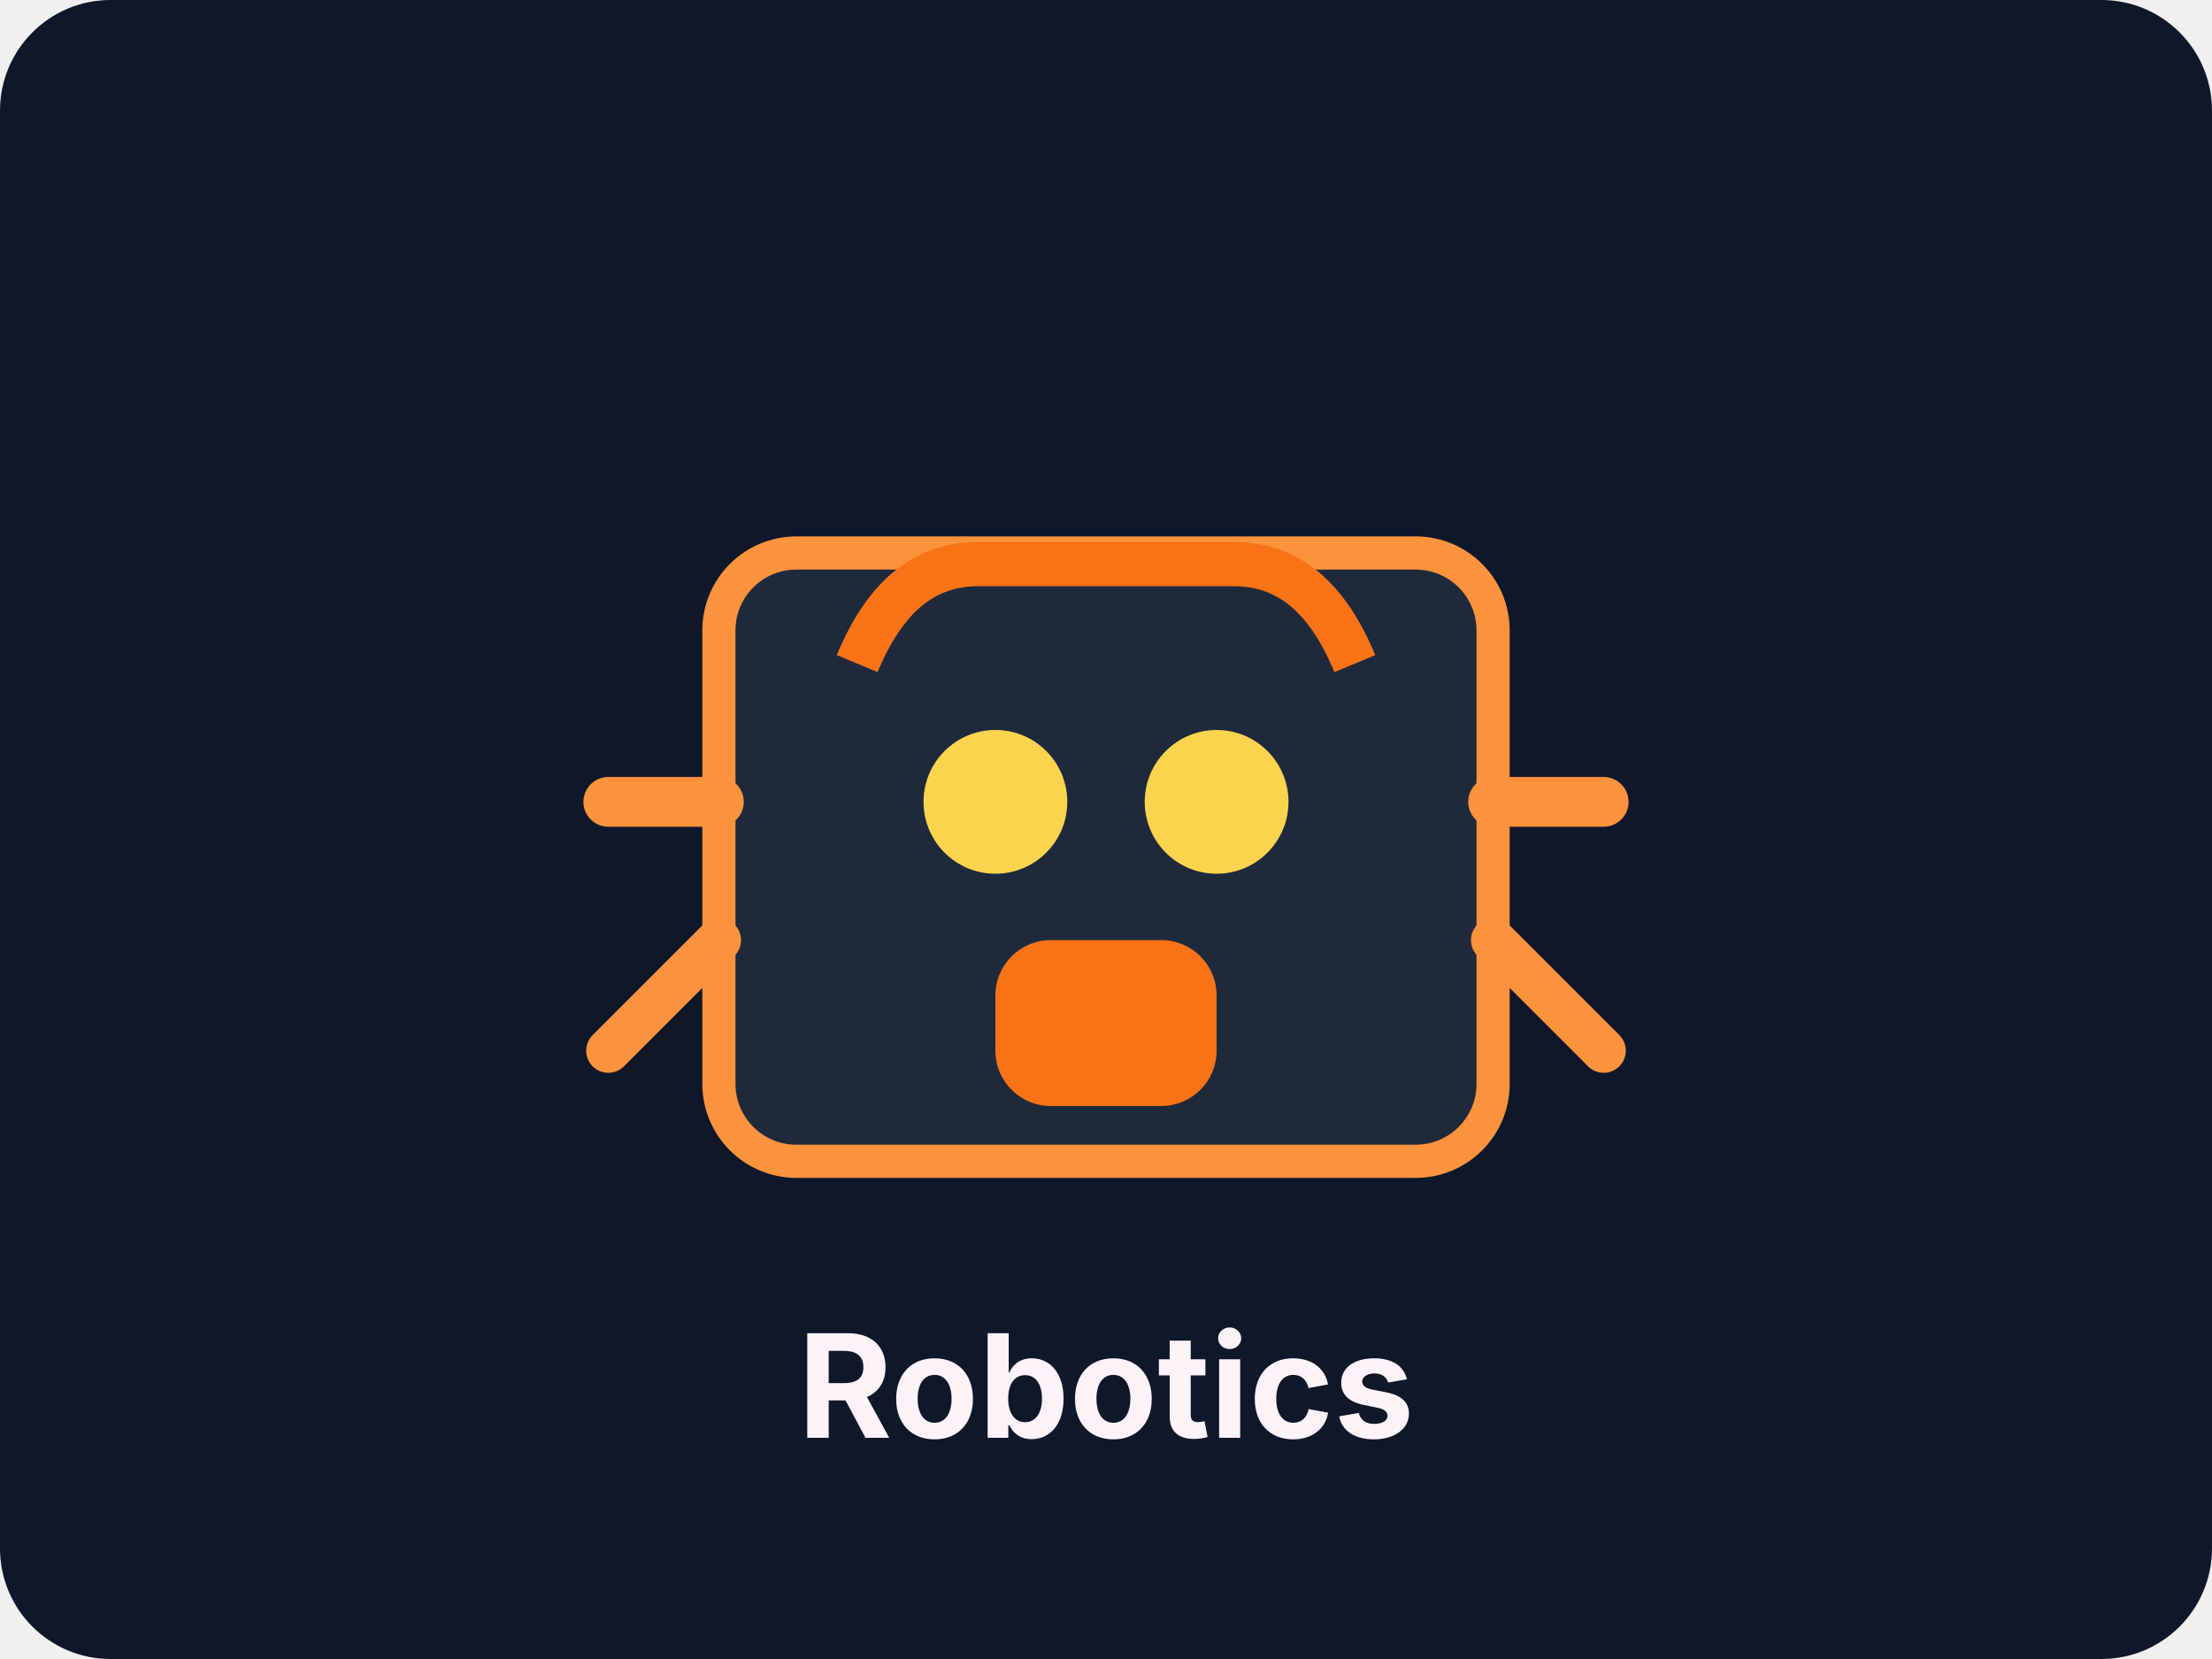
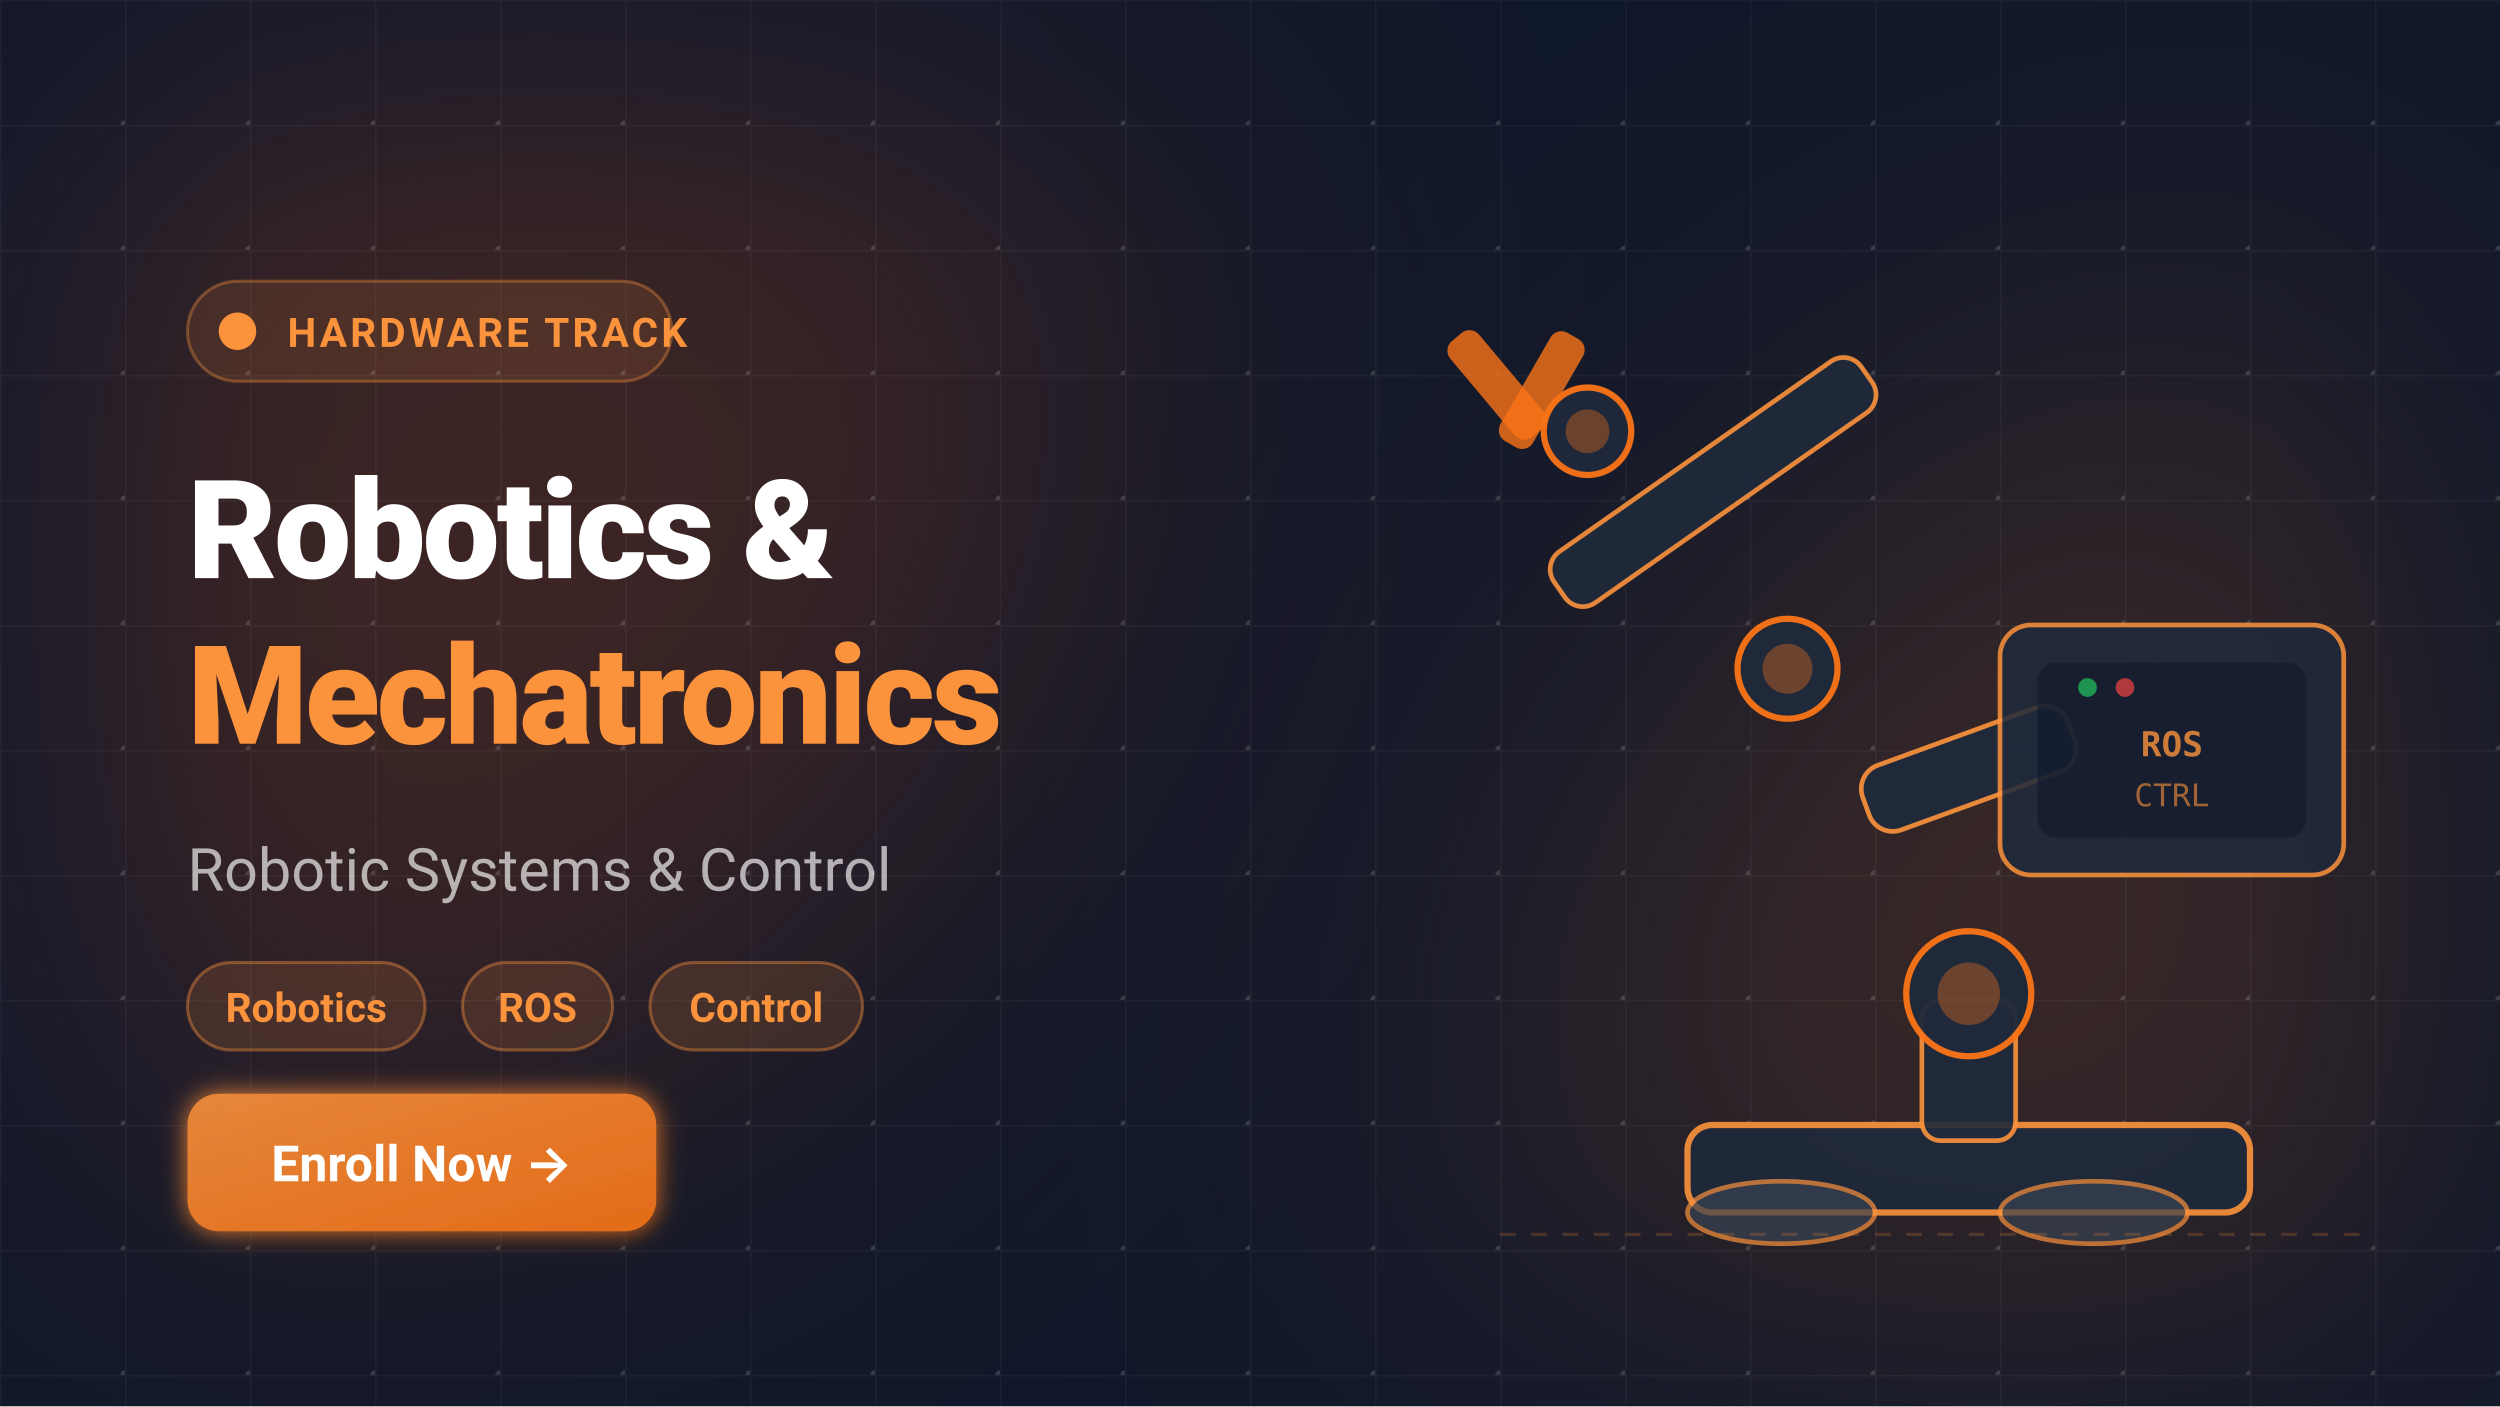
- <svg xmlns="http://www.w3.org/2000/svg" width="800" height="600" viewBox="0 0 800 600">
-   <rect width="800" height="600" rx="40" fill="#0F172A" />
-   <rect x="260" y="200" width="280" height="220" rx="28" fill="#1E293B" stroke="#FB923C" stroke-width="12" />
-   <circle cx="360" cy="290" r="26" fill="#FCD34D" />
-   <circle cx="440" cy="290" r="26" fill="#FCD34D" />
-   <rect x="360" y="340" width="80" height="60" rx="20" fill="#F97316" />
-   <path d="M310 240c10-24 24-36 44-36h92c20 0 34 12 44 36" stroke="#F97316" stroke-width="16" fill="none" />
-   <path d="M260 290h-40" stroke="#FB923C" stroke-width="18" stroke-linecap="round" />
-   <path d="M540 290h40" stroke="#FB923C" stroke-width="18" stroke-linecap="round" />
-   <line x1="260" y1="340" x2="220" y2="380" stroke="#FB923C" stroke-width="16" stroke-linecap="round" />
-   <line x1="540" y1="340" x2="580" y2="380" stroke="#FB923C" stroke-width="16" stroke-linecap="round" />
-   <text x="400" y="520" text-anchor="middle" font-family="Inter, sans-serif" font-size="52" fill="#FDF2F8" font-weight="700">Robotics</text>
+ <svg xmlns="http://www.w3.org/2000/svg" width="800" height="450" viewBox="0 0 800 450" fill="none">
+   <defs>
+     <linearGradient id="robGrad" x1="0%" y1="0%" x2="100%" y2="100%">
+       <stop offset="0%" stop-color="#FB923C" />
+       <stop offset="100%" stop-color="#F97316" />
+     </linearGradient>
+     <pattern id="robGrid" width="40" height="40" patternUnits="userSpaceOnUse">
+       <path d="M 40 0 L 0 0 0 40" fill="none" stroke="rgba(255,255,255,0.04)" stroke-width="1" />
+       <circle cx="40" cy="40" r="1.5" fill="rgba(255,255,255,0.15)" />
+     </pattern>
+     <filter id="robSoftGlow" x="-50%" y="-50%" width="200%" height="200%">
+       <feGaussianBlur stdDeviation="80" />
+     </filter>
+     <filter id="robGlow" x="-20%" y="-20%" width="140%" height="140%">
+       <feGaussianBlur stdDeviation="4" result="blur" />
+       <feComposite in="SourceGraphic" in2="blur" operator="over" />
+     </filter>
+   </defs>
+   <rect width="800" height="450" fill="#0F172A" />
+   <circle cx="80" cy="100" r="270" fill="#EA580C" opacity="0.22" filter="url(#robSoftGlow)" />
+   <circle cx="760" cy="380" r="280" fill="#F97316" opacity="0.18" filter="url(#robSoftGlow)" />
+   <rect width="800" height="450" fill="url(#robGrid)" />
+   <rect x="540" y="360" width="180" height="28" rx="8" fill="#1E293B" stroke="#FB923C" stroke-width="2" opacity="0.9" />
+   <rect x="615" y="320" width="30" height="45" rx="6" fill="#1E293B" stroke="#FB923C" stroke-width="1.5" opacity="0.9" />
+   <circle cx="630" cy="318" r="20" fill="#1E293B" stroke="#F97316" stroke-width="2" opacity="0.95" />
+   <circle cx="630" cy="318" r="10" fill="#F97316" opacity="0.35" />
+   <rect x="595" y="235" width="70" height="22" rx="8" fill="#1E293B" stroke="#FB923C" stroke-width="1.5" transform="rotate(-20, 630, 246)" opacity="0.9" />
+   <circle cx="572" cy="214" r="16" fill="#1E293B" stroke="#F97316" stroke-width="2" opacity="0.95" />
+   <circle cx="572" cy="214" r="8" fill="#F97316" opacity="0.35" />
+   <rect x="490" y="150" width="120" height="20" rx="7" fill="#1E293B" stroke="#FB923C" stroke-width="1.5" transform="rotate(-35, 540, 160)" opacity="0.9" />
+   <circle cx="508" cy="138" r="14" fill="#1E293B" stroke="#F97316" stroke-width="2" opacity="0.95" />
+   <circle cx="508" cy="138" r="7" fill="#F97316" opacity="0.35" />
+   <rect x="470" y="105" width="12" height="40" rx="4" fill="#F97316" transform="rotate(-40, 475, 120)" opacity="0.8" />
+   <rect x="490" y="105" width="12" height="40" rx="4" fill="#F97316" transform="rotate(30, 495, 120)" opacity="0.8" />
+   <rect x="640" y="200" width="110" height="80" rx="10" fill="#1E293B" stroke="#FB923C" stroke-width="1.5" opacity="0.85" />
+   <rect x="652" y="212" width="86" height="56" rx="6" fill="#0F172A" opacity="0.6" />
+   <text x="695" y="242" text-anchor="middle" fill="#FB923C" font-size="11" font-family="monospace" font-weight="700" opacity="0.8">ROS</text>
+   <text x="695" y="258" text-anchor="middle" fill="#FB923C" font-size="10" font-family="monospace" opacity="0.6">CTRL</text>
+   <circle cx="668" cy="220" r="3" fill="#22C55E" opacity="0.7" />
+   <circle cx="680" cy="220" r="3" fill="#EF4444" opacity="0.7" />
+   <ellipse cx="570" cy="388" rx="30" ry="10" fill="#374151" stroke="#FB923C" stroke-width="1.5" opacity="0.7" />
+   <ellipse cx="670" cy="388" rx="30" ry="10" fill="#374151" stroke="#FB923C" stroke-width="1.5" opacity="0.7" />
+   <line x1="480" y1="395" x2="760" y2="395" stroke="#FB923C" stroke-width="1" stroke-dasharray="5,5" opacity="0.2" />
+   <g transform="translate(60, 90)">
+     <rect x="0" y="0" width="155" height="32" rx="16" fill="rgba(251,146,60,0.12)" stroke="rgba(251,146,60,0.35)" stroke-width="1" />
+     <circle cx="16" cy="16" r="6" fill="#FB923C" />
+     <text x="32" y="21" fill="#FB923C" font-size="13" font-family="Segoe UI, -apple-system, Roboto, sans-serif" font-weight="700" letter-spacing="1">HARDWARE TRACK</text>
+     <text x="0" y="95" fill="#ffffff" font-size="44" font-family="Segoe UI, -apple-system, Roboto, sans-serif" font-weight="800" letter-spacing="-1">Robotics &amp;</text>
+     <text x="0" y="148" fill="#FB923C" font-size="44" font-family="Segoe UI, -apple-system, Roboto, sans-serif" font-weight="800" letter-spacing="-1">Mechatronics</text>
+     <text x="0" y="195" fill="rgba(255,255,255,0.65)" font-size="19" font-family="Segoe UI, -apple-system, Roboto, sans-serif" font-weight="400">Robotic Systems &amp; Control</text>
+     <rect x="0" y="218" width="76" height="28" rx="14" fill="rgba(251,146,60,0.15)" stroke="rgba(251,146,60,0.4)" stroke-width="1" />
+     <text x="38" y="237" text-anchor="middle" fill="#FB923C" font-size="13" font-family="Segoe UI, -apple-system, Roboto, sans-serif" font-weight="600">Robotics</text>
+     <rect x="88" y="218" width="48" height="28" rx="14" fill="rgba(251,146,60,0.15)" stroke="rgba(251,146,60,0.4)" stroke-width="1" />
+     <text x="112" y="237" text-anchor="middle" fill="#FB923C" font-size="13" font-family="Segoe UI, -apple-system, Roboto, sans-serif" font-weight="600">ROS</text>
+     <rect x="148" y="218" width="68" height="28" rx="14" fill="rgba(251,146,60,0.15)" stroke="rgba(251,146,60,0.4)" stroke-width="1" />
+     <text x="182" y="237" text-anchor="middle" fill="#FB923C" font-size="13" font-family="Segoe UI, -apple-system, Roboto, sans-serif" font-weight="600">Control</text>
+     <rect x="0" y="260" width="150" height="44" rx="10" fill="url(#robGrad)" opacity="0.9" filter="url(#robGlow)" />
+     <text x="75" y="288" fill="#ffffff" font-size="16" font-family="Segoe UI, -apple-system, Roboto, sans-serif" font-weight="700" text-anchor="middle">Enroll Now →</text>
+   </g>
</svg>
